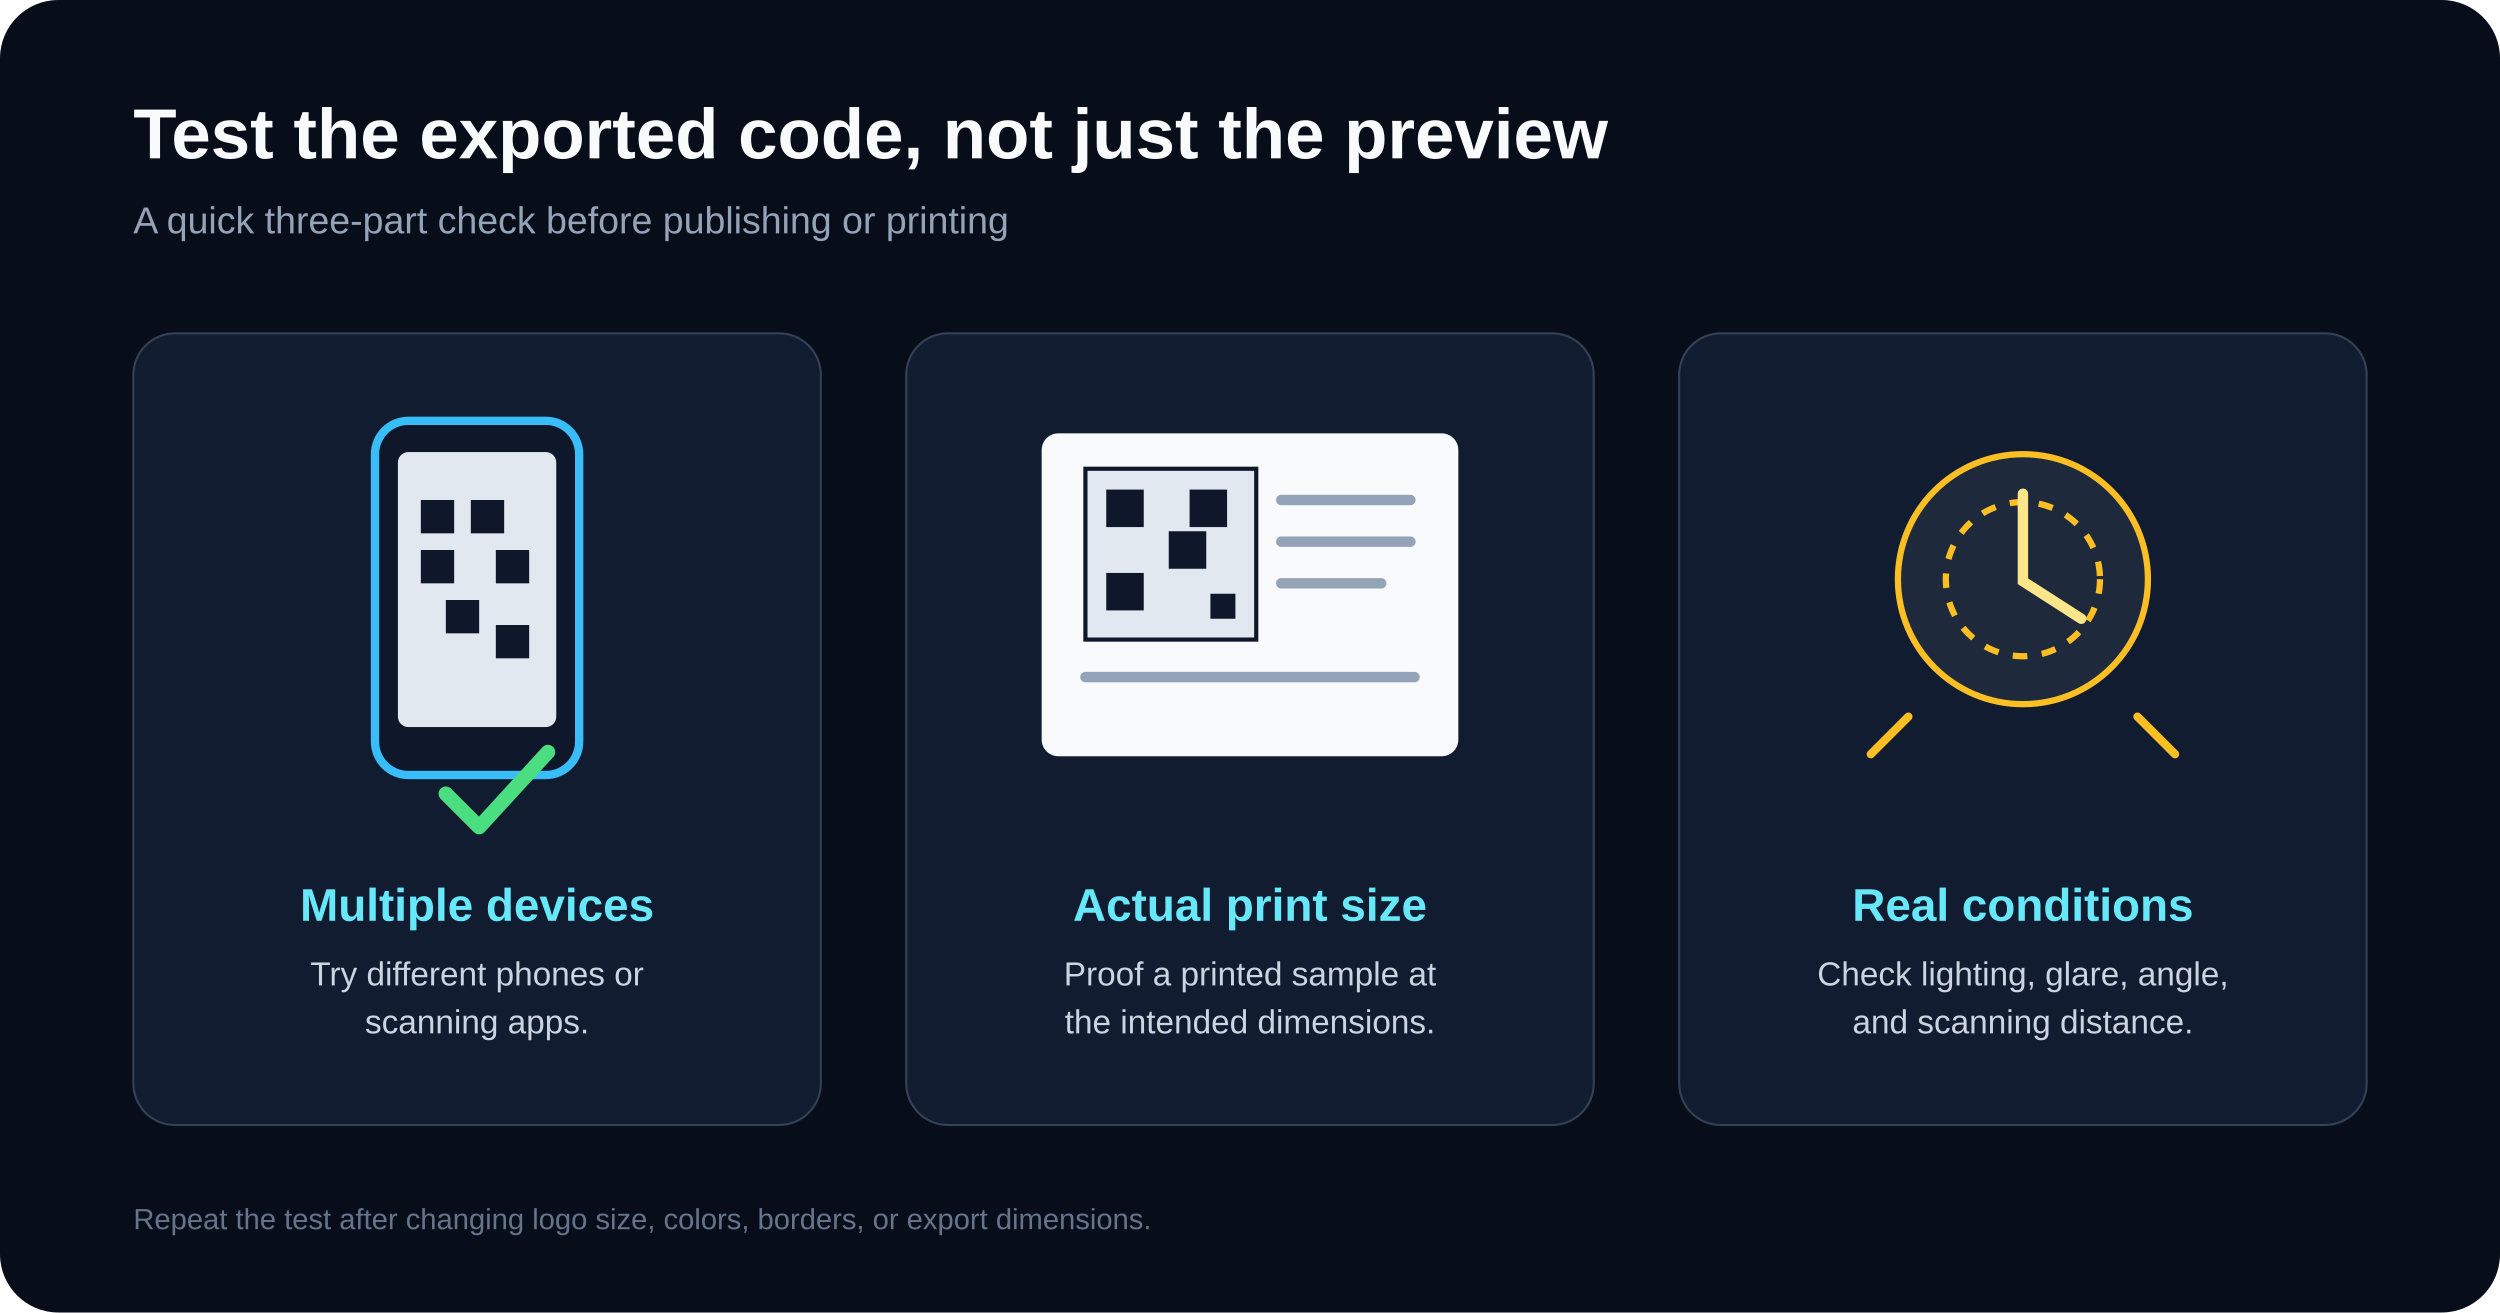
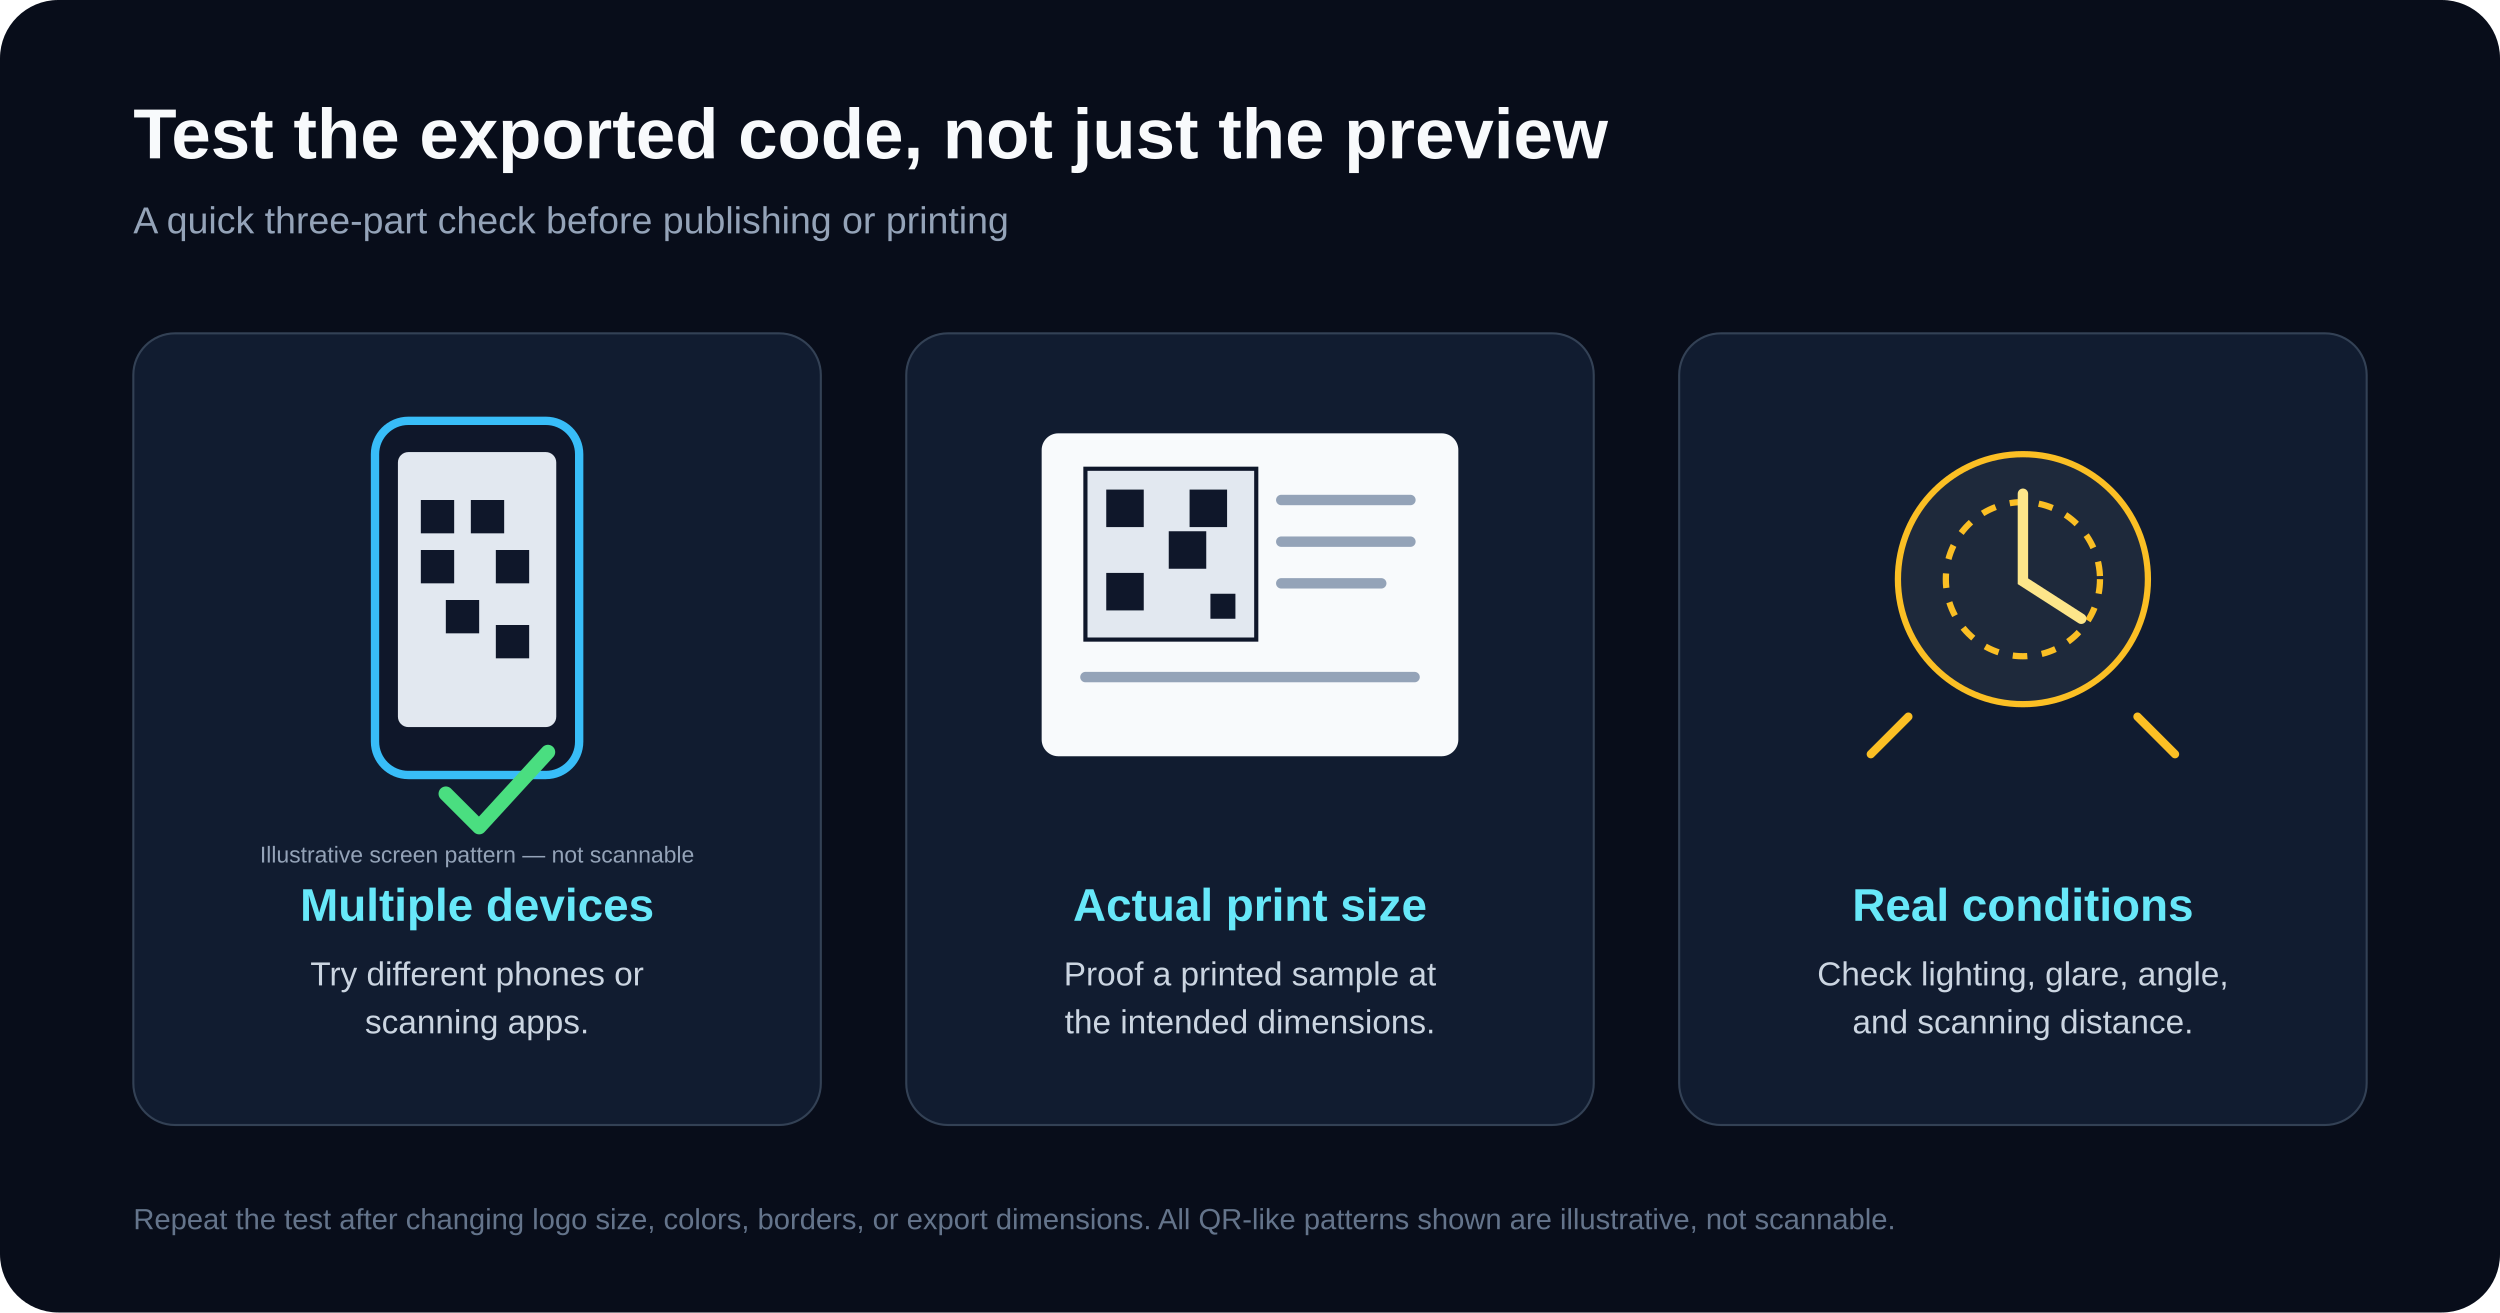
<svg xmlns="http://www.w3.org/2000/svg" width="1200" height="630" viewBox="0 0 1200 630" role="img" aria-labelledby="title desc">
  <rect width="1200" height="630" rx="28" fill="#080d1a" />
  <text x="64" y="76" fill="#f8fafc" font-family="Arial,sans-serif" font-size="34" font-weight="700">Test the exported code, not just the preview</text>
  <text x="64" y="112" fill="#94a3b8" font-family="Arial,sans-serif" font-size="18">A quick three-part check before publishing or printing</text>
  <g transform="translate(64 160)">
    <rect width="330" height="380" rx="20" fill="#111c30" stroke="#334155" />
    <rect x="116" y="42" width="98" height="170" rx="16" fill="#0f172a" stroke="#38bdf8" stroke-width="4" />
    <rect x="127" y="57" width="76" height="132" rx="5" fill="#e2e8f0" />
    <path d="M138 80h16v16h-16z M162 80h16v16h-16z M138 104h16v16h-16z M174 104h16v16h-16z M150 128h16v16h-16z M174 140h16v16h-16z" fill="#0f172a" />
    <path d="M150 221l16 16 33 -36" fill="none" stroke="#4ade80" stroke-width="7" stroke-linecap="round" stroke-linejoin="round" />
+     <text x="165" y="254" text-anchor="middle" fill="#94a3b8" font-family="Arial,sans-serif" font-size="11">Illustrative screen pattern — not scannable</text>
    <text x="165" y="282" text-anchor="middle" fill="#67e8f9" font-family="Arial,sans-serif" font-size="22" font-weight="700">Multiple devices</text>
    <text x="165" y="313" text-anchor="middle" fill="#cbd5e1" font-family="Arial,sans-serif" font-size="16">Try different phones or</text>
    <text x="165" y="336" text-anchor="middle" fill="#cbd5e1" font-family="Arial,sans-serif" font-size="16">scanning apps.</text>
  </g>
  <g transform="translate(435 160)">
    <rect width="330" height="380" rx="20" fill="#111c30" stroke="#334155" />
    <rect x="65" y="48" width="200" height="155" rx="8" fill="#f8fafc" />
    <rect x="86" y="65" width="82" height="82" fill="#e2e8f0" stroke="#0f172a" stroke-width="2" />
    <path d="M96 75h18v18H96z M136 75h18v18h-18z M96 115h18v18H96z M126 95h18v18h-18z M146 125h12v12h-12z" fill="#0f172a" />
    <path d="M180 80h62 M180 100h62 M180 120h48 M86 165h158" stroke="#94a3b8" stroke-width="5" stroke-linecap="round" />
    <text x="165" y="282" text-anchor="middle" fill="#67e8f9" font-family="Arial,sans-serif" font-size="22" font-weight="700">Actual print size</text>
    <text x="165" y="313" text-anchor="middle" fill="#cbd5e1" font-family="Arial,sans-serif" font-size="16">Proof a printed sample at</text>
    <text x="165" y="336" text-anchor="middle" fill="#cbd5e1" font-family="Arial,sans-serif" font-size="16">the intended dimensions.</text>
  </g>
  <g transform="translate(806 160)">
    <rect width="330" height="380" rx="20" fill="#111c30" stroke="#334155" />
    <circle cx="165" cy="118" r="60" fill="#1e293b" stroke="#fbbf24" stroke-width="3" />
    <circle cx="165" cy="118" r="37" fill="none" stroke="#fbbf24" stroke-width="3" stroke-dasharray="7 7" />
    <path d="M165 77v42l28 18" fill="none" stroke="#fde68a" stroke-width="5" stroke-linecap="round" />
    <path d="M92 202l18 -18 M238 202l-18 -18" stroke="#fbbf24" stroke-width="4" stroke-linecap="round" />
    <text x="165" y="282" text-anchor="middle" fill="#67e8f9" font-family="Arial,sans-serif" font-size="22" font-weight="700">Real conditions</text>
    <text x="165" y="313" text-anchor="middle" fill="#cbd5e1" font-family="Arial,sans-serif" font-size="16">Check lighting, glare, angle,</text>
    <text x="165" y="336" text-anchor="middle" fill="#cbd5e1" font-family="Arial,sans-serif" font-size="16">and scanning distance.</text>
  </g>
-   <text x="64" y="590" fill="#64748b" font-family="Arial,sans-serif" font-size="14">Repeat the test after changing logo size, colors, borders, or export dimensions.</text>
+   <text x="64" y="590" fill="#64748b" font-family="Arial,sans-serif" font-size="14">Repeat the test after changing logo size, colors, borders, or export dimensions. All QR-like patterns shown are illustrative, not scannable.</text>
</svg>
